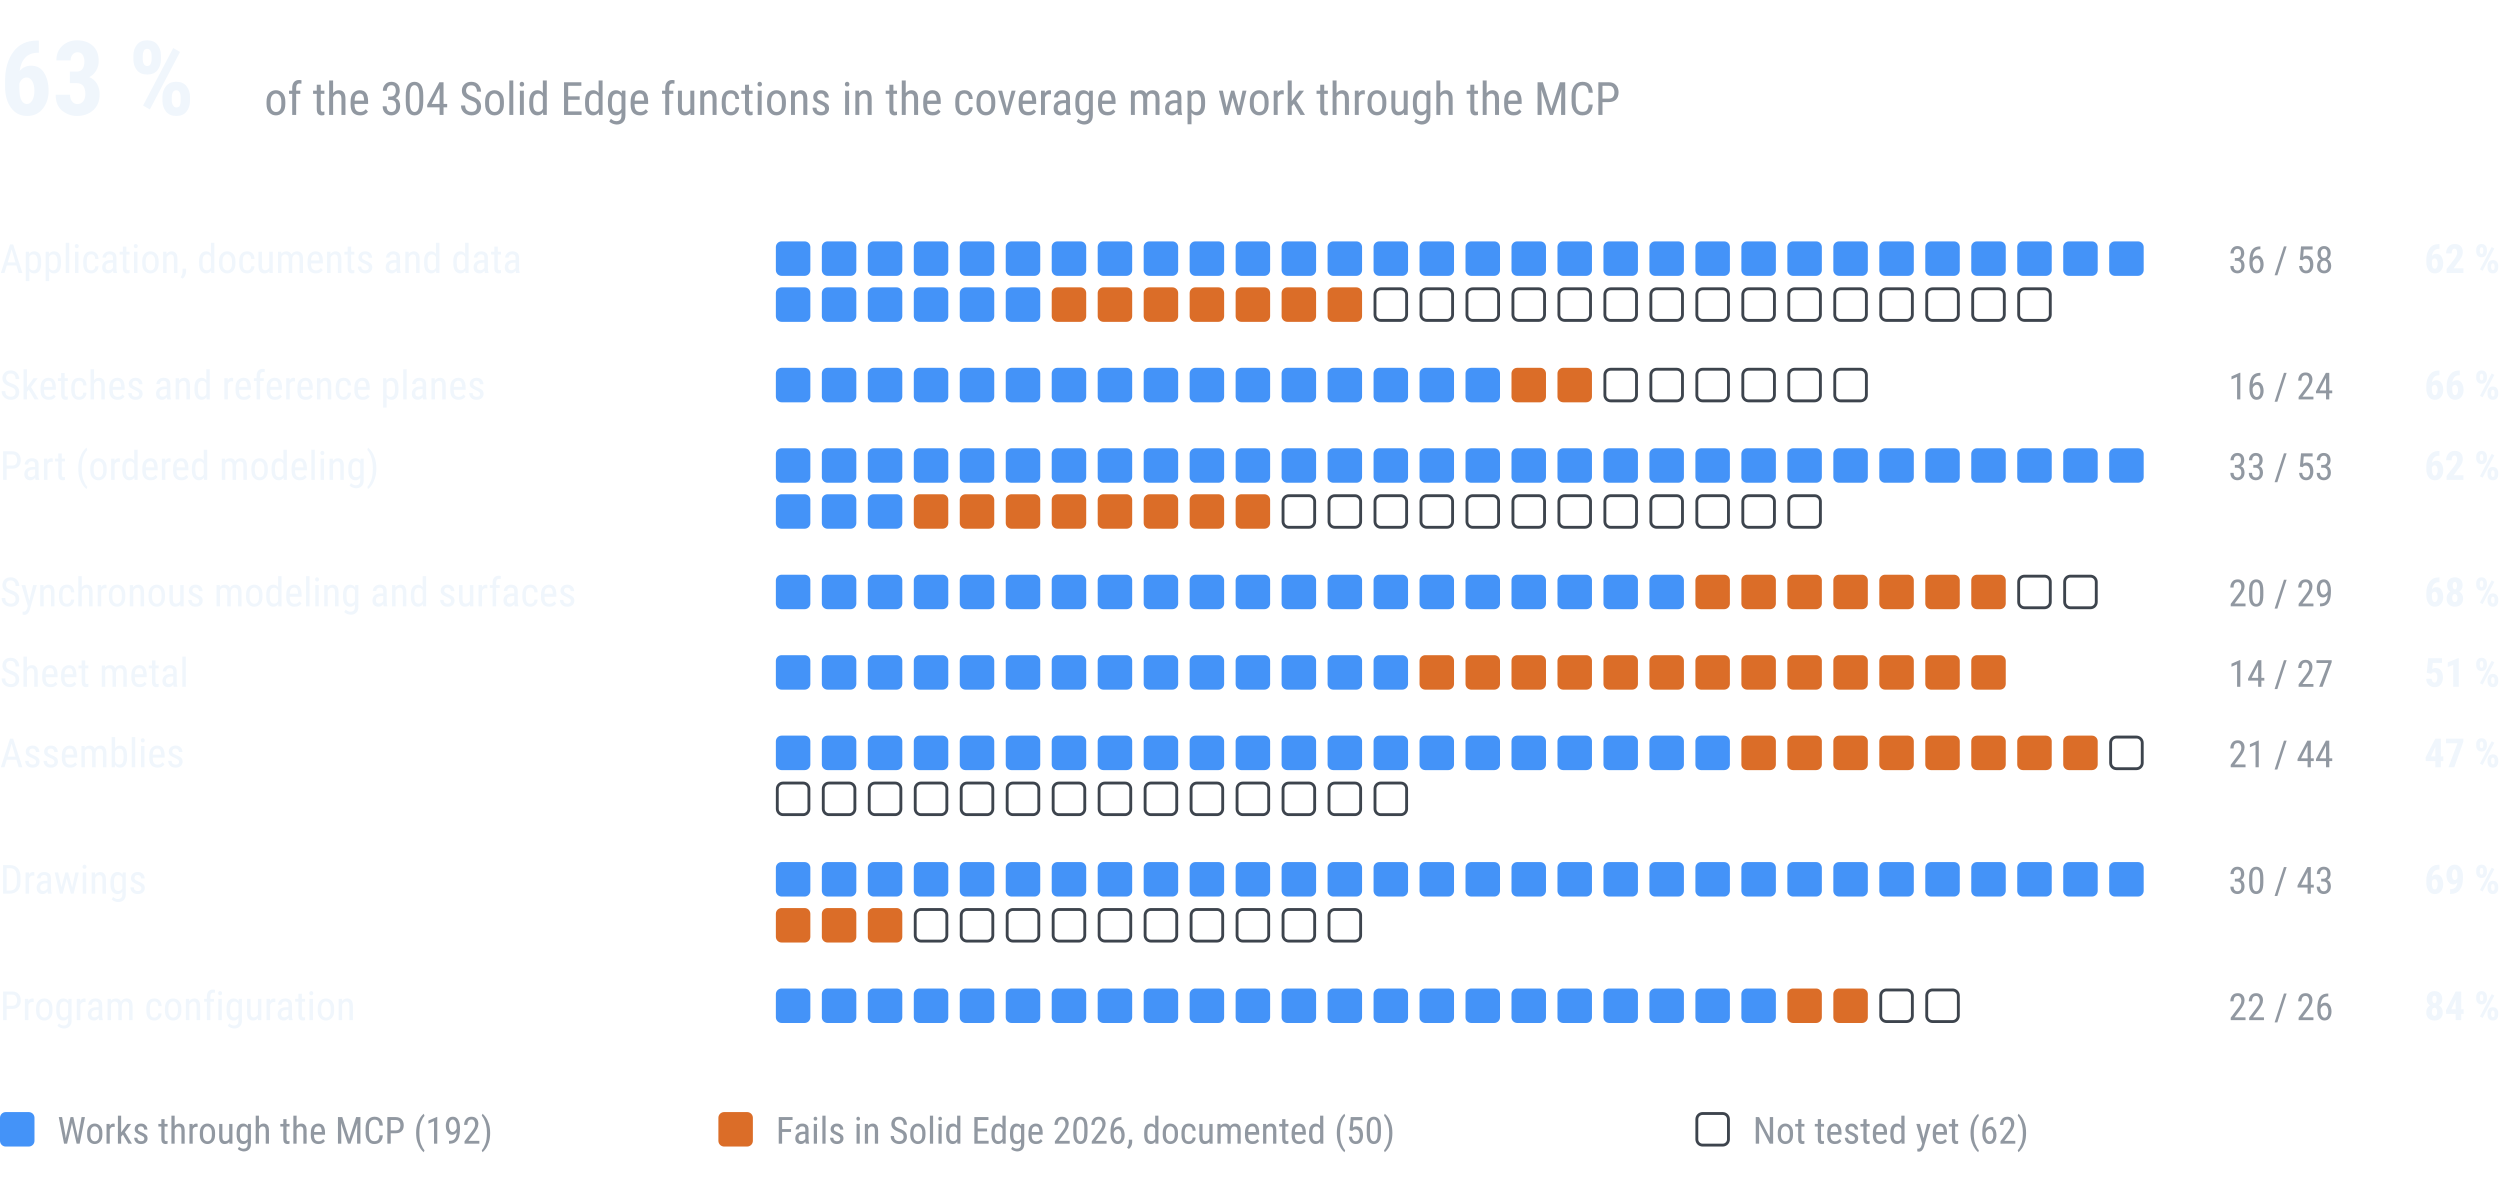
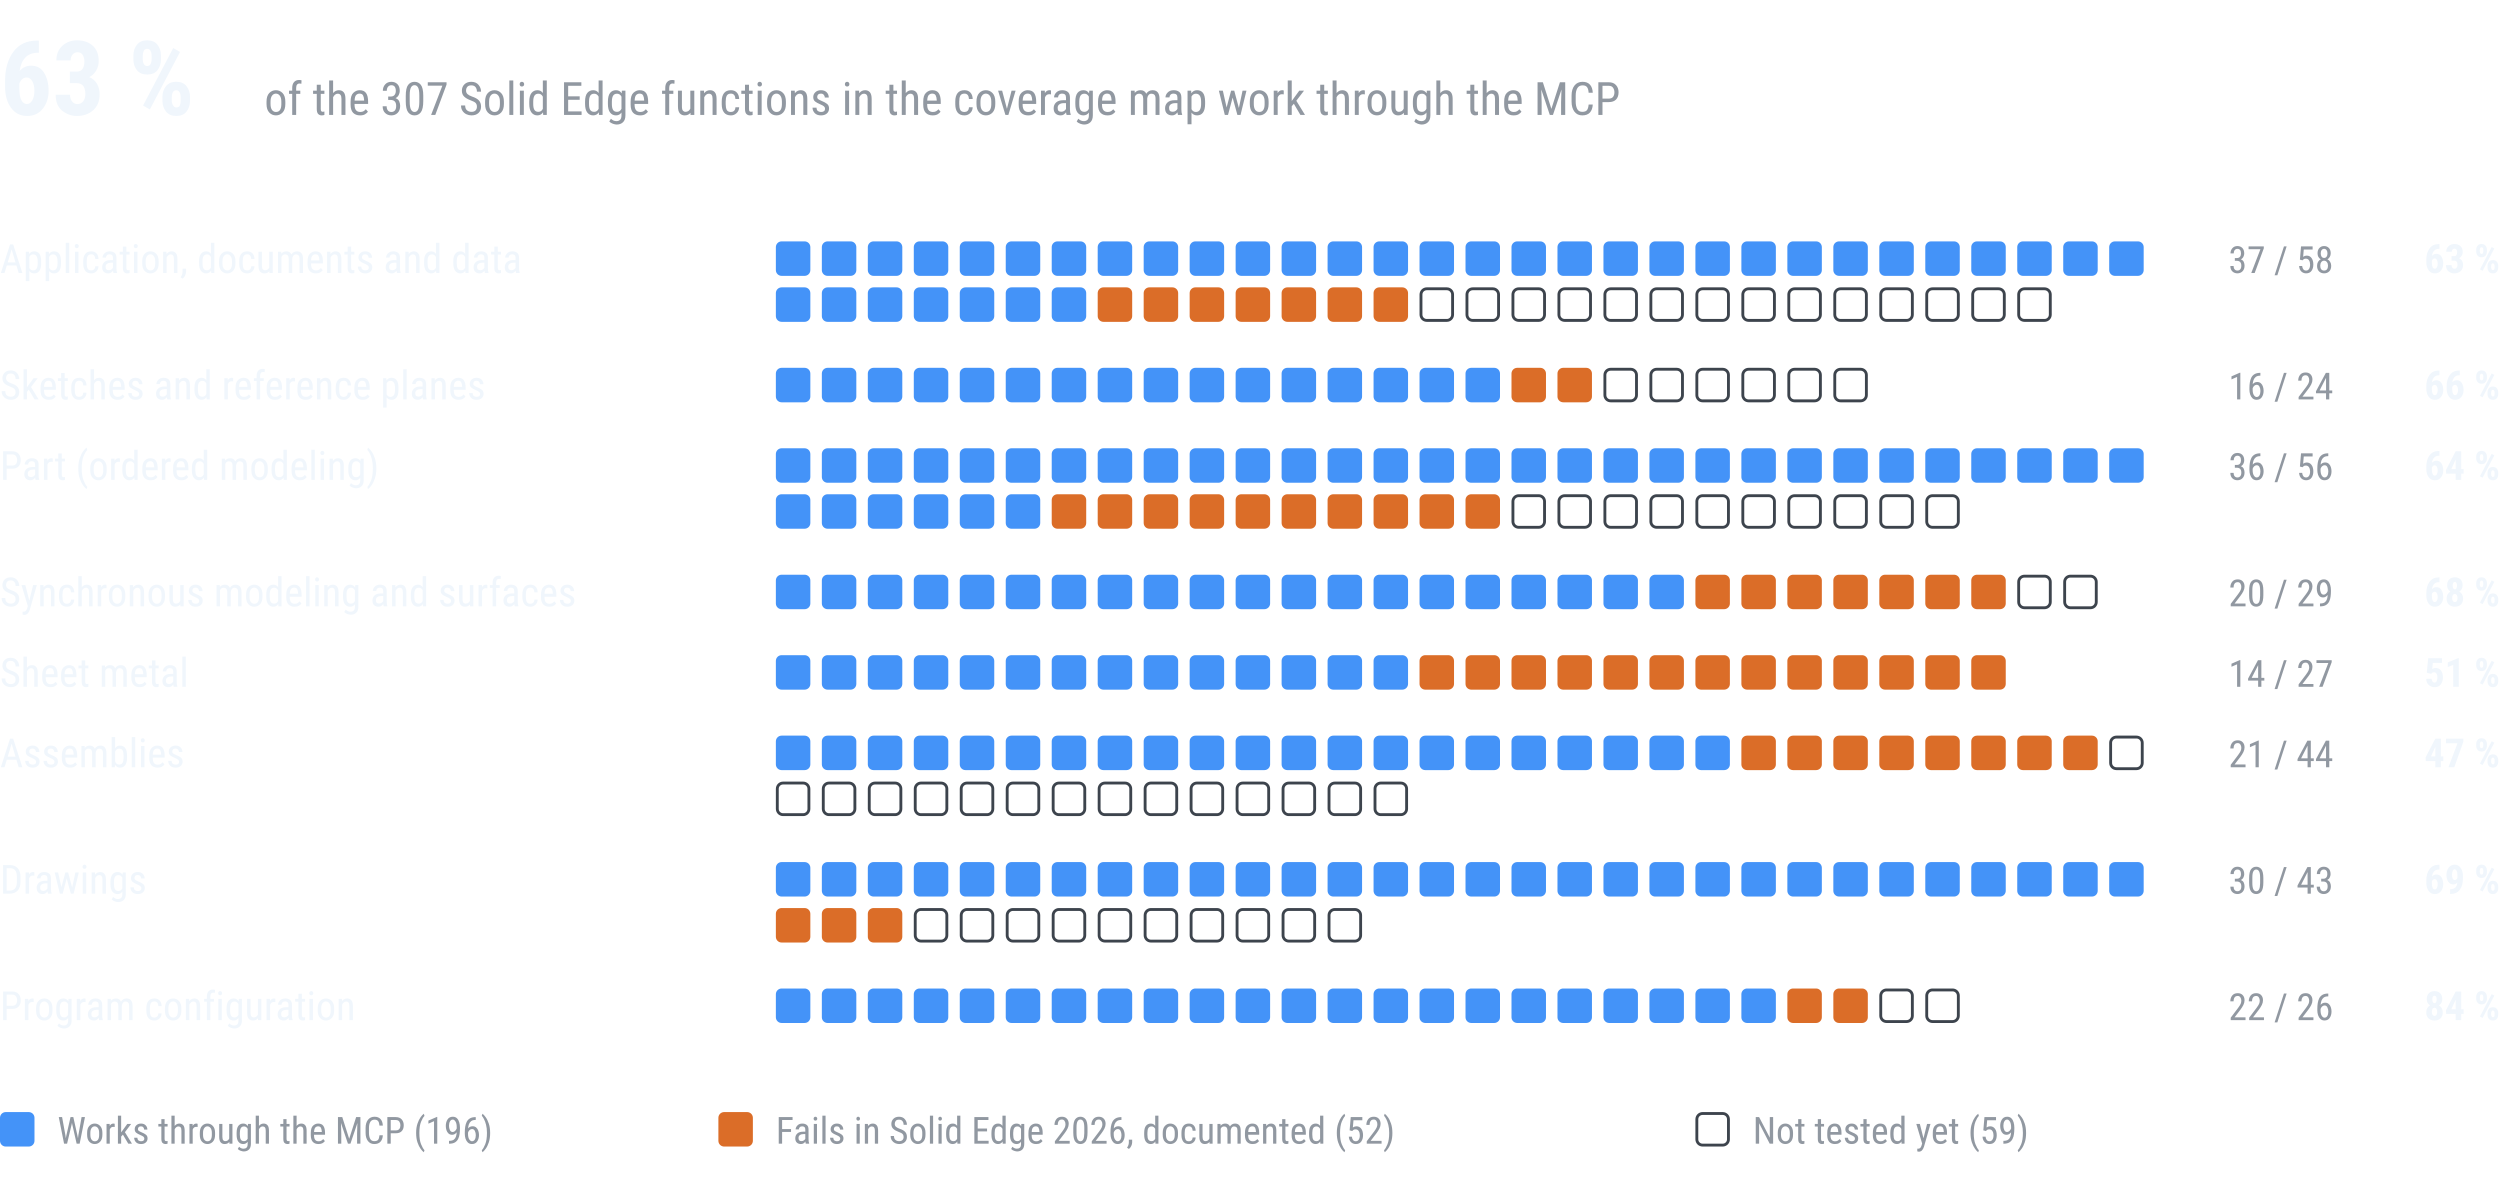
<svg xmlns="http://www.w3.org/2000/svg" width="870" height="410" viewBox="0 0 870 410" role="img" aria-labelledby="title desc">
  <g font-family="Bahnschrift, 'DIN Alternate', 'DIN 1451', D-DIN, Barlow, 'Roboto Condensed', 'Arial Narrow', sans-serif">
    <text x="0" y="40" font-size="36" font-weight="600" fill="#f0f6fc">63 %</text>
-     <text x="92" y="40" font-size="16" fill="#9198a1">of the 304 Solid Edge functions in the coverage map work through the MCP</text>
+     <text x="92" y="40" font-size="16" fill="#9198a1">of the 307 Solid Edge functions in the coverage map work through the MCP</text>
    <text x="0" y="95" font-size="14" fill="#f0f6fc">Application, documents and data</text>
    <rect x="270" y="84" width="12" height="12" rx="2" fill="#4493f8" />
    <rect x="286" y="84" width="12" height="12" rx="2" fill="#4493f8" />
    <rect x="302" y="84" width="12" height="12" rx="2" fill="#4493f8" />
    <rect x="318" y="84" width="12" height="12" rx="2" fill="#4493f8" />
    <rect x="334" y="84" width="12" height="12" rx="2" fill="#4493f8" />
    <rect x="350" y="84" width="12" height="12" rx="2" fill="#4493f8" />
    <rect x="366" y="84" width="12" height="12" rx="2" fill="#4493f8" />
    <rect x="382" y="84" width="12" height="12" rx="2" fill="#4493f8" />
    <rect x="398" y="84" width="12" height="12" rx="2" fill="#4493f8" />
    <rect x="414" y="84" width="12" height="12" rx="2" fill="#4493f8" />
    <rect x="430" y="84" width="12" height="12" rx="2" fill="#4493f8" />
    <rect x="446" y="84" width="12" height="12" rx="2" fill="#4493f8" />
    <rect x="462" y="84" width="12" height="12" rx="2" fill="#4493f8" />
    <rect x="478" y="84" width="12" height="12" rx="2" fill="#4493f8" />
    <rect x="494" y="84" width="12" height="12" rx="2" fill="#4493f8" />
    <rect x="510" y="84" width="12" height="12" rx="2" fill="#4493f8" />
    <rect x="526" y="84" width="12" height="12" rx="2" fill="#4493f8" />
    <rect x="542" y="84" width="12" height="12" rx="2" fill="#4493f8" />
    <rect x="558" y="84" width="12" height="12" rx="2" fill="#4493f8" />
    <rect x="574" y="84" width="12" height="12" rx="2" fill="#4493f8" />
    <rect x="590" y="84" width="12" height="12" rx="2" fill="#4493f8" />
    <rect x="606" y="84" width="12" height="12" rx="2" fill="#4493f8" />
    <rect x="622" y="84" width="12" height="12" rx="2" fill="#4493f8" />
    <rect x="638" y="84" width="12" height="12" rx="2" fill="#4493f8" />
    <rect x="654" y="84" width="12" height="12" rx="2" fill="#4493f8" />
    <rect x="670" y="84" width="12" height="12" rx="2" fill="#4493f8" />
    <rect x="686" y="84" width="12" height="12" rx="2" fill="#4493f8" />
    <rect x="702" y="84" width="12" height="12" rx="2" fill="#4493f8" />
    <rect x="718" y="84" width="12" height="12" rx="2" fill="#4493f8" />
    <rect x="734" y="84" width="12" height="12" rx="2" fill="#4493f8" />
    <rect x="270" y="100" width="12" height="12" rx="2" fill="#4493f8" />
    <rect x="286" y="100" width="12" height="12" rx="2" fill="#4493f8" />
    <rect x="302" y="100" width="12" height="12" rx="2" fill="#4493f8" />
    <rect x="318" y="100" width="12" height="12" rx="2" fill="#4493f8" />
    <rect x="334" y="100" width="12" height="12" rx="2" fill="#4493f8" />
    <rect x="350" y="100" width="12" height="12" rx="2" fill="#4493f8" />
-     <rect x="366" y="100" width="12" height="12" rx="2" fill="#db6d28" />
+     <rect x="366" y="100" width="12" height="12" rx="2" fill="#4493f8" />
    <rect x="382" y="100" width="12" height="12" rx="2" fill="#db6d28" />
    <rect x="398" y="100" width="12" height="12" rx="2" fill="#db6d28" />
    <rect x="414" y="100" width="12" height="12" rx="2" fill="#db6d28" />
    <rect x="430" y="100" width="12" height="12" rx="2" fill="#db6d28" />
    <rect x="446" y="100" width="12" height="12" rx="2" fill="#db6d28" />
    <rect x="462" y="100" width="12" height="12" rx="2" fill="#db6d28" />
-     <rect x="478.5" y="100.5" width="11" height="11" rx="2" fill="none" stroke="#3d444d" />
+     <rect x="478" y="100" width="12" height="12" rx="2" fill="#db6d28" />
    <rect x="494.5" y="100.5" width="11" height="11" rx="2" fill="none" stroke="#3d444d" />
    <rect x="510.5" y="100.5" width="11" height="11" rx="2" fill="none" stroke="#3d444d" />
    <rect x="526.5" y="100.5" width="11" height="11" rx="2" fill="none" stroke="#3d444d" />
    <rect x="542.5" y="100.5" width="11" height="11" rx="2" fill="none" stroke="#3d444d" />
    <rect x="558.5" y="100.5" width="11" height="11" rx="2" fill="none" stroke="#3d444d" />
    <rect x="574.5" y="100.5" width="11" height="11" rx="2" fill="none" stroke="#3d444d" />
    <rect x="590.5" y="100.5" width="11" height="11" rx="2" fill="none" stroke="#3d444d" />
    <rect x="606.5" y="100.5" width="11" height="11" rx="2" fill="none" stroke="#3d444d" />
    <rect x="622.5" y="100.5" width="11" height="11" rx="2" fill="none" stroke="#3d444d" />
    <rect x="638.5" y="100.5" width="11" height="11" rx="2" fill="none" stroke="#3d444d" />
    <rect x="654.5" y="100.5" width="11" height="11" rx="2" fill="none" stroke="#3d444d" />
    <rect x="670.5" y="100.5" width="11" height="11" rx="2" fill="none" stroke="#3d444d" />
    <rect x="686.5" y="100.5" width="11" height="11" rx="2" fill="none" stroke="#3d444d" />
    <rect x="702.5" y="100.5" width="11" height="11" rx="2" fill="none" stroke="#3d444d" />
-     <text x="812" y="95" font-size="13" text-anchor="end" fill="#9198a1">36 / 58</text>
-     <text x="870" y="95" font-size="14" font-weight="600" text-anchor="end" fill="#f0f6fc">62 %</text>
+     <text x="812" y="95" font-size="13" text-anchor="end" fill="#9198a1">37 / 58</text>
+     <text x="870" y="95" font-size="14" font-weight="600" text-anchor="end" fill="#f0f6fc">63 %</text>
    <text x="0" y="139" font-size="14" fill="#f0f6fc">Sketches and reference planes</text>
    <rect x="270" y="128" width="12" height="12" rx="2" fill="#4493f8" />
    <rect x="286" y="128" width="12" height="12" rx="2" fill="#4493f8" />
    <rect x="302" y="128" width="12" height="12" rx="2" fill="#4493f8" />
    <rect x="318" y="128" width="12" height="12" rx="2" fill="#4493f8" />
    <rect x="334" y="128" width="12" height="12" rx="2" fill="#4493f8" />
    <rect x="350" y="128" width="12" height="12" rx="2" fill="#4493f8" />
    <rect x="366" y="128" width="12" height="12" rx="2" fill="#4493f8" />
    <rect x="382" y="128" width="12" height="12" rx="2" fill="#4493f8" />
    <rect x="398" y="128" width="12" height="12" rx="2" fill="#4493f8" />
    <rect x="414" y="128" width="12" height="12" rx="2" fill="#4493f8" />
    <rect x="430" y="128" width="12" height="12" rx="2" fill="#4493f8" />
    <rect x="446" y="128" width="12" height="12" rx="2" fill="#4493f8" />
    <rect x="462" y="128" width="12" height="12" rx="2" fill="#4493f8" />
    <rect x="478" y="128" width="12" height="12" rx="2" fill="#4493f8" />
    <rect x="494" y="128" width="12" height="12" rx="2" fill="#4493f8" />
    <rect x="510" y="128" width="12" height="12" rx="2" fill="#4493f8" />
    <rect x="526" y="128" width="12" height="12" rx="2" fill="#db6d28" />
    <rect x="542" y="128" width="12" height="12" rx="2" fill="#db6d28" />
    <rect x="558.5" y="128.5" width="11" height="11" rx="2" fill="none" stroke="#3d444d" />
    <rect x="574.5" y="128.5" width="11" height="11" rx="2" fill="none" stroke="#3d444d" />
    <rect x="590.5" y="128.5" width="11" height="11" rx="2" fill="none" stroke="#3d444d" />
    <rect x="606.5" y="128.5" width="11" height="11" rx="2" fill="none" stroke="#3d444d" />
    <rect x="622.5" y="128.5" width="11" height="11" rx="2" fill="none" stroke="#3d444d" />
    <rect x="638.5" y="128.5" width="11" height="11" rx="2" fill="none" stroke="#3d444d" />
    <text x="812" y="139" font-size="13" text-anchor="end" fill="#9198a1">16 / 24</text>
    <text x="870" y="139" font-size="14" font-weight="600" text-anchor="end" fill="#f0f6fc">66 %</text>
    <text x="0" y="167" font-size="14" fill="#f0f6fc">Part (ordered modeling)</text>
    <rect x="270" y="156" width="12" height="12" rx="2" fill="#4493f8" />
    <rect x="286" y="156" width="12" height="12" rx="2" fill="#4493f8" />
    <rect x="302" y="156" width="12" height="12" rx="2" fill="#4493f8" />
    <rect x="318" y="156" width="12" height="12" rx="2" fill="#4493f8" />
    <rect x="334" y="156" width="12" height="12" rx="2" fill="#4493f8" />
    <rect x="350" y="156" width="12" height="12" rx="2" fill="#4493f8" />
    <rect x="366" y="156" width="12" height="12" rx="2" fill="#4493f8" />
    <rect x="382" y="156" width="12" height="12" rx="2" fill="#4493f8" />
    <rect x="398" y="156" width="12" height="12" rx="2" fill="#4493f8" />
    <rect x="414" y="156" width="12" height="12" rx="2" fill="#4493f8" />
    <rect x="430" y="156" width="12" height="12" rx="2" fill="#4493f8" />
    <rect x="446" y="156" width="12" height="12" rx="2" fill="#4493f8" />
    <rect x="462" y="156" width="12" height="12" rx="2" fill="#4493f8" />
    <rect x="478" y="156" width="12" height="12" rx="2" fill="#4493f8" />
    <rect x="494" y="156" width="12" height="12" rx="2" fill="#4493f8" />
    <rect x="510" y="156" width="12" height="12" rx="2" fill="#4493f8" />
    <rect x="526" y="156" width="12" height="12" rx="2" fill="#4493f8" />
    <rect x="542" y="156" width="12" height="12" rx="2" fill="#4493f8" />
    <rect x="558" y="156" width="12" height="12" rx="2" fill="#4493f8" />
    <rect x="574" y="156" width="12" height="12" rx="2" fill="#4493f8" />
    <rect x="590" y="156" width="12" height="12" rx="2" fill="#4493f8" />
    <rect x="606" y="156" width="12" height="12" rx="2" fill="#4493f8" />
    <rect x="622" y="156" width="12" height="12" rx="2" fill="#4493f8" />
    <rect x="638" y="156" width="12" height="12" rx="2" fill="#4493f8" />
    <rect x="654" y="156" width="12" height="12" rx="2" fill="#4493f8" />
    <rect x="670" y="156" width="12" height="12" rx="2" fill="#4493f8" />
    <rect x="686" y="156" width="12" height="12" rx="2" fill="#4493f8" />
    <rect x="702" y="156" width="12" height="12" rx="2" fill="#4493f8" />
    <rect x="718" y="156" width="12" height="12" rx="2" fill="#4493f8" />
    <rect x="734" y="156" width="12" height="12" rx="2" fill="#4493f8" />
    <rect x="270" y="172" width="12" height="12" rx="2" fill="#4493f8" />
    <rect x="286" y="172" width="12" height="12" rx="2" fill="#4493f8" />
    <rect x="302" y="172" width="12" height="12" rx="2" fill="#4493f8" />
-     <rect x="318" y="172" width="12" height="12" rx="2" fill="#db6d28" />
-     <rect x="334" y="172" width="12" height="12" rx="2" fill="#db6d28" />
-     <rect x="350" y="172" width="12" height="12" rx="2" fill="#db6d28" />
+     <rect x="318" y="172" width="12" height="12" rx="2" fill="#4493f8" />
+     <rect x="334" y="172" width="12" height="12" rx="2" fill="#4493f8" />
+     <rect x="350" y="172" width="12" height="12" rx="2" fill="#4493f8" />
    <rect x="366" y="172" width="12" height="12" rx="2" fill="#db6d28" />
    <rect x="382" y="172" width="12" height="12" rx="2" fill="#db6d28" />
    <rect x="398" y="172" width="12" height="12" rx="2" fill="#db6d28" />
    <rect x="414" y="172" width="12" height="12" rx="2" fill="#db6d28" />
    <rect x="430" y="172" width="12" height="12" rx="2" fill="#db6d28" />
-     <rect x="446.5" y="172.5" width="11" height="11" rx="2" fill="none" stroke="#3d444d" />
-     <rect x="462.5" y="172.5" width="11" height="11" rx="2" fill="none" stroke="#3d444d" />
-     <rect x="478.5" y="172.5" width="11" height="11" rx="2" fill="none" stroke="#3d444d" />
-     <rect x="494.5" y="172.5" width="11" height="11" rx="2" fill="none" stroke="#3d444d" />
-     <rect x="510.5" y="172.5" width="11" height="11" rx="2" fill="none" stroke="#3d444d" />
+     <rect x="446" y="172" width="12" height="12" rx="2" fill="#db6d28" />
+     <rect x="462" y="172" width="12" height="12" rx="2" fill="#db6d28" />
+     <rect x="478" y="172" width="12" height="12" rx="2" fill="#db6d28" />
+     <rect x="494" y="172" width="12" height="12" rx="2" fill="#db6d28" />
+     <rect x="510" y="172" width="12" height="12" rx="2" fill="#db6d28" />
    <rect x="526.5" y="172.5" width="11" height="11" rx="2" fill="none" stroke="#3d444d" />
    <rect x="542.5" y="172.5" width="11" height="11" rx="2" fill="none" stroke="#3d444d" />
    <rect x="558.5" y="172.5" width="11" height="11" rx="2" fill="none" stroke="#3d444d" />
    <rect x="574.5" y="172.5" width="11" height="11" rx="2" fill="none" stroke="#3d444d" />
    <rect x="590.5" y="172.5" width="11" height="11" rx="2" fill="none" stroke="#3d444d" />
    <rect x="606.5" y="172.5" width="11" height="11" rx="2" fill="none" stroke="#3d444d" />
    <rect x="622.5" y="172.5" width="11" height="11" rx="2" fill="none" stroke="#3d444d" />
-     <text x="812" y="167" font-size="13" text-anchor="end" fill="#9198a1">33 / 53</text>
-     <text x="870" y="167" font-size="14" font-weight="600" text-anchor="end" fill="#f0f6fc">62 %</text>
+     <rect x="638.5" y="172.5" width="11" height="11" rx="2" fill="none" stroke="#3d444d" />
+     <rect x="654.5" y="172.5" width="11" height="11" rx="2" fill="none" stroke="#3d444d" />
+     <rect x="670.5" y="172.5" width="11" height="11" rx="2" fill="none" stroke="#3d444d" />
+     <text x="812" y="167" font-size="13" text-anchor="end" fill="#9198a1">36 / 56</text>
+     <text x="870" y="167" font-size="14" font-weight="600" text-anchor="end" fill="#f0f6fc">64 %</text>
    <text x="0" y="211" font-size="14" fill="#f0f6fc">Synchronous modeling and surfaces</text>
    <rect x="270" y="200" width="12" height="12" rx="2" fill="#4493f8" />
    <rect x="286" y="200" width="12" height="12" rx="2" fill="#4493f8" />
    <rect x="302" y="200" width="12" height="12" rx="2" fill="#4493f8" />
    <rect x="318" y="200" width="12" height="12" rx="2" fill="#4493f8" />
    <rect x="334" y="200" width="12" height="12" rx="2" fill="#4493f8" />
    <rect x="350" y="200" width="12" height="12" rx="2" fill="#4493f8" />
    <rect x="366" y="200" width="12" height="12" rx="2" fill="#4493f8" />
    <rect x="382" y="200" width="12" height="12" rx="2" fill="#4493f8" />
    <rect x="398" y="200" width="12" height="12" rx="2" fill="#4493f8" />
    <rect x="414" y="200" width="12" height="12" rx="2" fill="#4493f8" />
    <rect x="430" y="200" width="12" height="12" rx="2" fill="#4493f8" />
    <rect x="446" y="200" width="12" height="12" rx="2" fill="#4493f8" />
    <rect x="462" y="200" width="12" height="12" rx="2" fill="#4493f8" />
    <rect x="478" y="200" width="12" height="12" rx="2" fill="#4493f8" />
    <rect x="494" y="200" width="12" height="12" rx="2" fill="#4493f8" />
    <rect x="510" y="200" width="12" height="12" rx="2" fill="#4493f8" />
    <rect x="526" y="200" width="12" height="12" rx="2" fill="#4493f8" />
    <rect x="542" y="200" width="12" height="12" rx="2" fill="#4493f8" />
    <rect x="558" y="200" width="12" height="12" rx="2" fill="#4493f8" />
    <rect x="574" y="200" width="12" height="12" rx="2" fill="#4493f8" />
    <rect x="590" y="200" width="12" height="12" rx="2" fill="#db6d28" />
    <rect x="606" y="200" width="12" height="12" rx="2" fill="#db6d28" />
    <rect x="622" y="200" width="12" height="12" rx="2" fill="#db6d28" />
    <rect x="638" y="200" width="12" height="12" rx="2" fill="#db6d28" />
    <rect x="654" y="200" width="12" height="12" rx="2" fill="#db6d28" />
    <rect x="670" y="200" width="12" height="12" rx="2" fill="#db6d28" />
    <rect x="686" y="200" width="12" height="12" rx="2" fill="#db6d28" />
    <rect x="702.5" y="200.5" width="11" height="11" rx="2" fill="none" stroke="#3d444d" />
    <rect x="718.5" y="200.5" width="11" height="11" rx="2" fill="none" stroke="#3d444d" />
    <text x="812" y="211" font-size="13" text-anchor="end" fill="#9198a1">20 / 29</text>
    <text x="870" y="211" font-size="14" font-weight="600" text-anchor="end" fill="#f0f6fc">68 %</text>
    <text x="0" y="239" font-size="14" fill="#f0f6fc">Sheet metal</text>
    <rect x="270" y="228" width="12" height="12" rx="2" fill="#4493f8" />
    <rect x="286" y="228" width="12" height="12" rx="2" fill="#4493f8" />
    <rect x="302" y="228" width="12" height="12" rx="2" fill="#4493f8" />
    <rect x="318" y="228" width="12" height="12" rx="2" fill="#4493f8" />
    <rect x="334" y="228" width="12" height="12" rx="2" fill="#4493f8" />
    <rect x="350" y="228" width="12" height="12" rx="2" fill="#4493f8" />
    <rect x="366" y="228" width="12" height="12" rx="2" fill="#4493f8" />
    <rect x="382" y="228" width="12" height="12" rx="2" fill="#4493f8" />
    <rect x="398" y="228" width="12" height="12" rx="2" fill="#4493f8" />
    <rect x="414" y="228" width="12" height="12" rx="2" fill="#4493f8" />
    <rect x="430" y="228" width="12" height="12" rx="2" fill="#4493f8" />
    <rect x="446" y="228" width="12" height="12" rx="2" fill="#4493f8" />
    <rect x="462" y="228" width="12" height="12" rx="2" fill="#4493f8" />
    <rect x="478" y="228" width="12" height="12" rx="2" fill="#4493f8" />
    <rect x="494" y="228" width="12" height="12" rx="2" fill="#db6d28" />
    <rect x="510" y="228" width="12" height="12" rx="2" fill="#db6d28" />
    <rect x="526" y="228" width="12" height="12" rx="2" fill="#db6d28" />
    <rect x="542" y="228" width="12" height="12" rx="2" fill="#db6d28" />
    <rect x="558" y="228" width="12" height="12" rx="2" fill="#db6d28" />
    <rect x="574" y="228" width="12" height="12" rx="2" fill="#db6d28" />
    <rect x="590" y="228" width="12" height="12" rx="2" fill="#db6d28" />
    <rect x="606" y="228" width="12" height="12" rx="2" fill="#db6d28" />
    <rect x="622" y="228" width="12" height="12" rx="2" fill="#db6d28" />
    <rect x="638" y="228" width="12" height="12" rx="2" fill="#db6d28" />
    <rect x="654" y="228" width="12" height="12" rx="2" fill="#db6d28" />
    <rect x="670" y="228" width="12" height="12" rx="2" fill="#db6d28" />
    <rect x="686" y="228" width="12" height="12" rx="2" fill="#db6d28" />
    <text x="812" y="239" font-size="13" text-anchor="end" fill="#9198a1">14 / 27</text>
    <text x="870" y="239" font-size="14" font-weight="600" text-anchor="end" fill="#f0f6fc">51 %</text>
    <text x="0" y="267" font-size="14" fill="#f0f6fc">Assemblies</text>
    <rect x="270" y="256" width="12" height="12" rx="2" fill="#4493f8" />
    <rect x="286" y="256" width="12" height="12" rx="2" fill="#4493f8" />
    <rect x="302" y="256" width="12" height="12" rx="2" fill="#4493f8" />
    <rect x="318" y="256" width="12" height="12" rx="2" fill="#4493f8" />
    <rect x="334" y="256" width="12" height="12" rx="2" fill="#4493f8" />
    <rect x="350" y="256" width="12" height="12" rx="2" fill="#4493f8" />
    <rect x="366" y="256" width="12" height="12" rx="2" fill="#4493f8" />
    <rect x="382" y="256" width="12" height="12" rx="2" fill="#4493f8" />
    <rect x="398" y="256" width="12" height="12" rx="2" fill="#4493f8" />
    <rect x="414" y="256" width="12" height="12" rx="2" fill="#4493f8" />
    <rect x="430" y="256" width="12" height="12" rx="2" fill="#4493f8" />
    <rect x="446" y="256" width="12" height="12" rx="2" fill="#4493f8" />
    <rect x="462" y="256" width="12" height="12" rx="2" fill="#4493f8" />
    <rect x="478" y="256" width="12" height="12" rx="2" fill="#4493f8" />
    <rect x="494" y="256" width="12" height="12" rx="2" fill="#4493f8" />
    <rect x="510" y="256" width="12" height="12" rx="2" fill="#4493f8" />
    <rect x="526" y="256" width="12" height="12" rx="2" fill="#4493f8" />
    <rect x="542" y="256" width="12" height="12" rx="2" fill="#4493f8" />
    <rect x="558" y="256" width="12" height="12" rx="2" fill="#4493f8" />
    <rect x="574" y="256" width="12" height="12" rx="2" fill="#4493f8" />
    <rect x="590" y="256" width="12" height="12" rx="2" fill="#4493f8" />
    <rect x="606" y="256" width="12" height="12" rx="2" fill="#db6d28" />
    <rect x="622" y="256" width="12" height="12" rx="2" fill="#db6d28" />
    <rect x="638" y="256" width="12" height="12" rx="2" fill="#db6d28" />
    <rect x="654" y="256" width="12" height="12" rx="2" fill="#db6d28" />
    <rect x="670" y="256" width="12" height="12" rx="2" fill="#db6d28" />
    <rect x="686" y="256" width="12" height="12" rx="2" fill="#db6d28" />
    <rect x="702" y="256" width="12" height="12" rx="2" fill="#db6d28" />
    <rect x="718" y="256" width="12" height="12" rx="2" fill="#db6d28" />
    <rect x="734.5" y="256.5" width="11" height="11" rx="2" fill="none" stroke="#3d444d" />
    <rect x="270.5" y="272.5" width="11" height="11" rx="2" fill="none" stroke="#3d444d" />
    <rect x="286.5" y="272.5" width="11" height="11" rx="2" fill="none" stroke="#3d444d" />
    <rect x="302.5" y="272.5" width="11" height="11" rx="2" fill="none" stroke="#3d444d" />
    <rect x="318.5" y="272.5" width="11" height="11" rx="2" fill="none" stroke="#3d444d" />
    <rect x="334.5" y="272.5" width="11" height="11" rx="2" fill="none" stroke="#3d444d" />
    <rect x="350.5" y="272.5" width="11" height="11" rx="2" fill="none" stroke="#3d444d" />
    <rect x="366.5" y="272.5" width="11" height="11" rx="2" fill="none" stroke="#3d444d" />
    <rect x="382.5" y="272.5" width="11" height="11" rx="2" fill="none" stroke="#3d444d" />
    <rect x="398.5" y="272.5" width="11" height="11" rx="2" fill="none" stroke="#3d444d" />
    <rect x="414.5" y="272.5" width="11" height="11" rx="2" fill="none" stroke="#3d444d" />
    <rect x="430.5" y="272.5" width="11" height="11" rx="2" fill="none" stroke="#3d444d" />
    <rect x="446.5" y="272.5" width="11" height="11" rx="2" fill="none" stroke="#3d444d" />
    <rect x="462.5" y="272.5" width="11" height="11" rx="2" fill="none" stroke="#3d444d" />
    <rect x="478.5" y="272.5" width="11" height="11" rx="2" fill="none" stroke="#3d444d" />
    <text x="812" y="267" font-size="13" text-anchor="end" fill="#9198a1">21 / 44</text>
    <text x="870" y="267" font-size="14" font-weight="600" text-anchor="end" fill="#f0f6fc">47 %</text>
    <text x="0" y="311" font-size="14" fill="#f0f6fc">Drawings</text>
    <rect x="270" y="300" width="12" height="12" rx="2" fill="#4493f8" />
    <rect x="286" y="300" width="12" height="12" rx="2" fill="#4493f8" />
    <rect x="302" y="300" width="12" height="12" rx="2" fill="#4493f8" />
    <rect x="318" y="300" width="12" height="12" rx="2" fill="#4493f8" />
    <rect x="334" y="300" width="12" height="12" rx="2" fill="#4493f8" />
    <rect x="350" y="300" width="12" height="12" rx="2" fill="#4493f8" />
    <rect x="366" y="300" width="12" height="12" rx="2" fill="#4493f8" />
    <rect x="382" y="300" width="12" height="12" rx="2" fill="#4493f8" />
    <rect x="398" y="300" width="12" height="12" rx="2" fill="#4493f8" />
    <rect x="414" y="300" width="12" height="12" rx="2" fill="#4493f8" />
    <rect x="430" y="300" width="12" height="12" rx="2" fill="#4493f8" />
    <rect x="446" y="300" width="12" height="12" rx="2" fill="#4493f8" />
    <rect x="462" y="300" width="12" height="12" rx="2" fill="#4493f8" />
    <rect x="478" y="300" width="12" height="12" rx="2" fill="#4493f8" />
    <rect x="494" y="300" width="12" height="12" rx="2" fill="#4493f8" />
    <rect x="510" y="300" width="12" height="12" rx="2" fill="#4493f8" />
    <rect x="526" y="300" width="12" height="12" rx="2" fill="#4493f8" />
    <rect x="542" y="300" width="12" height="12" rx="2" fill="#4493f8" />
    <rect x="558" y="300" width="12" height="12" rx="2" fill="#4493f8" />
    <rect x="574" y="300" width="12" height="12" rx="2" fill="#4493f8" />
    <rect x="590" y="300" width="12" height="12" rx="2" fill="#4493f8" />
    <rect x="606" y="300" width="12" height="12" rx="2" fill="#4493f8" />
    <rect x="622" y="300" width="12" height="12" rx="2" fill="#4493f8" />
    <rect x="638" y="300" width="12" height="12" rx="2" fill="#4493f8" />
    <rect x="654" y="300" width="12" height="12" rx="2" fill="#4493f8" />
    <rect x="670" y="300" width="12" height="12" rx="2" fill="#4493f8" />
    <rect x="686" y="300" width="12" height="12" rx="2" fill="#4493f8" />
    <rect x="702" y="300" width="12" height="12" rx="2" fill="#4493f8" />
    <rect x="718" y="300" width="12" height="12" rx="2" fill="#4493f8" />
    <rect x="734" y="300" width="12" height="12" rx="2" fill="#4493f8" />
    <rect x="270" y="316" width="12" height="12" rx="2" fill="#db6d28" />
    <rect x="286" y="316" width="12" height="12" rx="2" fill="#db6d28" />
    <rect x="302" y="316" width="12" height="12" rx="2" fill="#db6d28" />
    <rect x="318.5" y="316.5" width="11" height="11" rx="2" fill="none" stroke="#3d444d" />
    <rect x="334.5" y="316.5" width="11" height="11" rx="2" fill="none" stroke="#3d444d" />
    <rect x="350.5" y="316.5" width="11" height="11" rx="2" fill="none" stroke="#3d444d" />
    <rect x="366.5" y="316.5" width="11" height="11" rx="2" fill="none" stroke="#3d444d" />
    <rect x="382.5" y="316.5" width="11" height="11" rx="2" fill="none" stroke="#3d444d" />
    <rect x="398.5" y="316.5" width="11" height="11" rx="2" fill="none" stroke="#3d444d" />
    <rect x="414.5" y="316.5" width="11" height="11" rx="2" fill="none" stroke="#3d444d" />
    <rect x="430.5" y="316.5" width="11" height="11" rx="2" fill="none" stroke="#3d444d" />
    <rect x="446.5" y="316.5" width="11" height="11" rx="2" fill="none" stroke="#3d444d" />
    <rect x="462.5" y="316.5" width="11" height="11" rx="2" fill="none" stroke="#3d444d" />
    <text x="812" y="311" font-size="13" text-anchor="end" fill="#9198a1">30 / 43</text>
    <text x="870" y="311" font-size="14" font-weight="600" text-anchor="end" fill="#f0f6fc">69 %</text>
    <text x="0" y="355" font-size="14" fill="#f0f6fc">Program configuration</text>
    <rect x="270" y="344" width="12" height="12" rx="2" fill="#4493f8" />
    <rect x="286" y="344" width="12" height="12" rx="2" fill="#4493f8" />
    <rect x="302" y="344" width="12" height="12" rx="2" fill="#4493f8" />
    <rect x="318" y="344" width="12" height="12" rx="2" fill="#4493f8" />
    <rect x="334" y="344" width="12" height="12" rx="2" fill="#4493f8" />
    <rect x="350" y="344" width="12" height="12" rx="2" fill="#4493f8" />
    <rect x="366" y="344" width="12" height="12" rx="2" fill="#4493f8" />
    <rect x="382" y="344" width="12" height="12" rx="2" fill="#4493f8" />
    <rect x="398" y="344" width="12" height="12" rx="2" fill="#4493f8" />
    <rect x="414" y="344" width="12" height="12" rx="2" fill="#4493f8" />
    <rect x="430" y="344" width="12" height="12" rx="2" fill="#4493f8" />
    <rect x="446" y="344" width="12" height="12" rx="2" fill="#4493f8" />
    <rect x="462" y="344" width="12" height="12" rx="2" fill="#4493f8" />
    <rect x="478" y="344" width="12" height="12" rx="2" fill="#4493f8" />
    <rect x="494" y="344" width="12" height="12" rx="2" fill="#4493f8" />
    <rect x="510" y="344" width="12" height="12" rx="2" fill="#4493f8" />
    <rect x="526" y="344" width="12" height="12" rx="2" fill="#4493f8" />
    <rect x="542" y="344" width="12" height="12" rx="2" fill="#4493f8" />
    <rect x="558" y="344" width="12" height="12" rx="2" fill="#4493f8" />
    <rect x="574" y="344" width="12" height="12" rx="2" fill="#4493f8" />
    <rect x="590" y="344" width="12" height="12" rx="2" fill="#4493f8" />
    <rect x="606" y="344" width="12" height="12" rx="2" fill="#4493f8" />
    <rect x="622" y="344" width="12" height="12" rx="2" fill="#db6d28" />
    <rect x="638" y="344" width="12" height="12" rx="2" fill="#db6d28" />
    <rect x="654.5" y="344.5" width="11" height="11" rx="2" fill="none" stroke="#3d444d" />
    <rect x="670.5" y="344.5" width="11" height="11" rx="2" fill="none" stroke="#3d444d" />
    <text x="812" y="355" font-size="13" text-anchor="end" fill="#9198a1">22 / 26</text>
    <text x="870" y="355" font-size="14" font-weight="600" text-anchor="end" fill="#f0f6fc">84 %</text>
    <rect x="0" y="387" width="12" height="12" rx="2" fill="#4493f8" />
-     <text x="20" y="398" font-size="13" fill="#9198a1">Works through the MCP (192)</text>
+     <text x="20" y="398" font-size="13" fill="#9198a1">Works through the MCP (196)</text>
    <rect x="250" y="387" width="12" height="12" rx="2" fill="#db6d28" />
-     <text x="270" y="398" font-size="13" fill="#9198a1">Fails in Solid Edge 2026, documented (50)</text>
+     <text x="270" y="398" font-size="13" fill="#9198a1">Fails in Solid Edge 2026, documented (52)</text>
    <rect x="590.5" y="387.5" width="11" height="11" rx="2" fill="none" stroke="#3d444d" />
-     <text x="610" y="398" font-size="13" fill="#9198a1">Not tested yet (62)</text>
+     <text x="610" y="398" font-size="13" fill="#9198a1">Not tested yet (59)</text>
  </g>
</svg>
